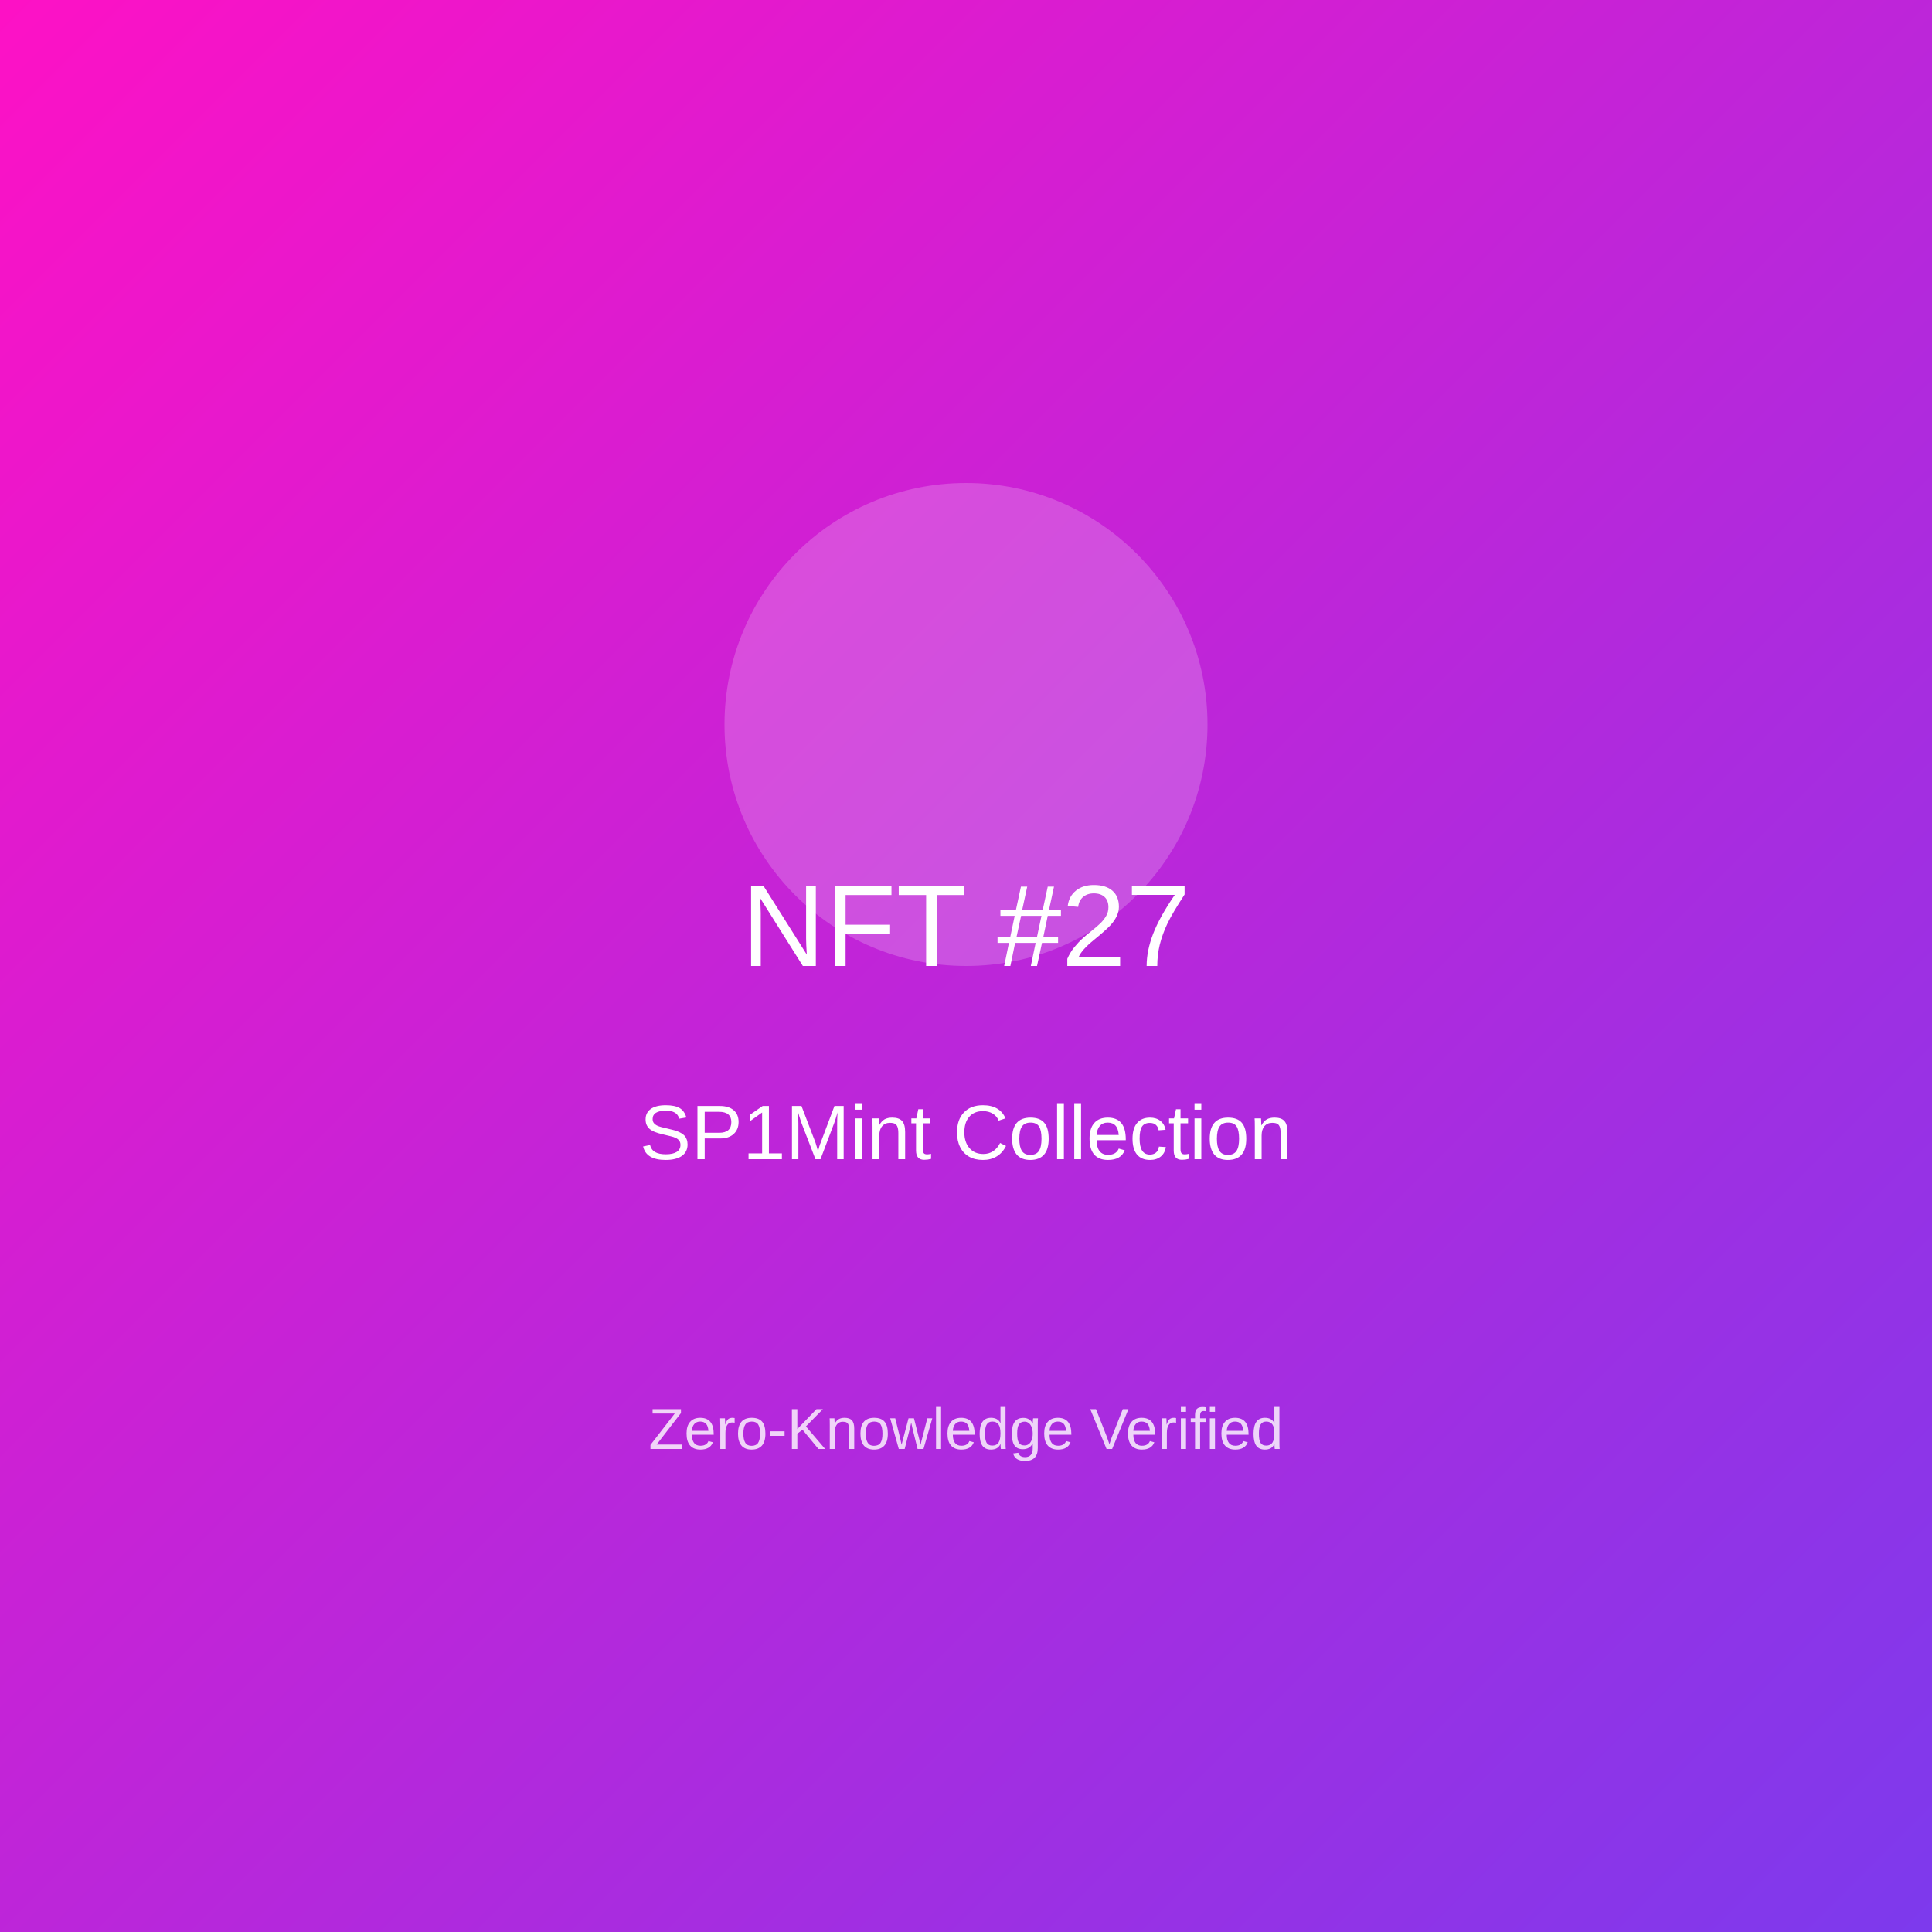
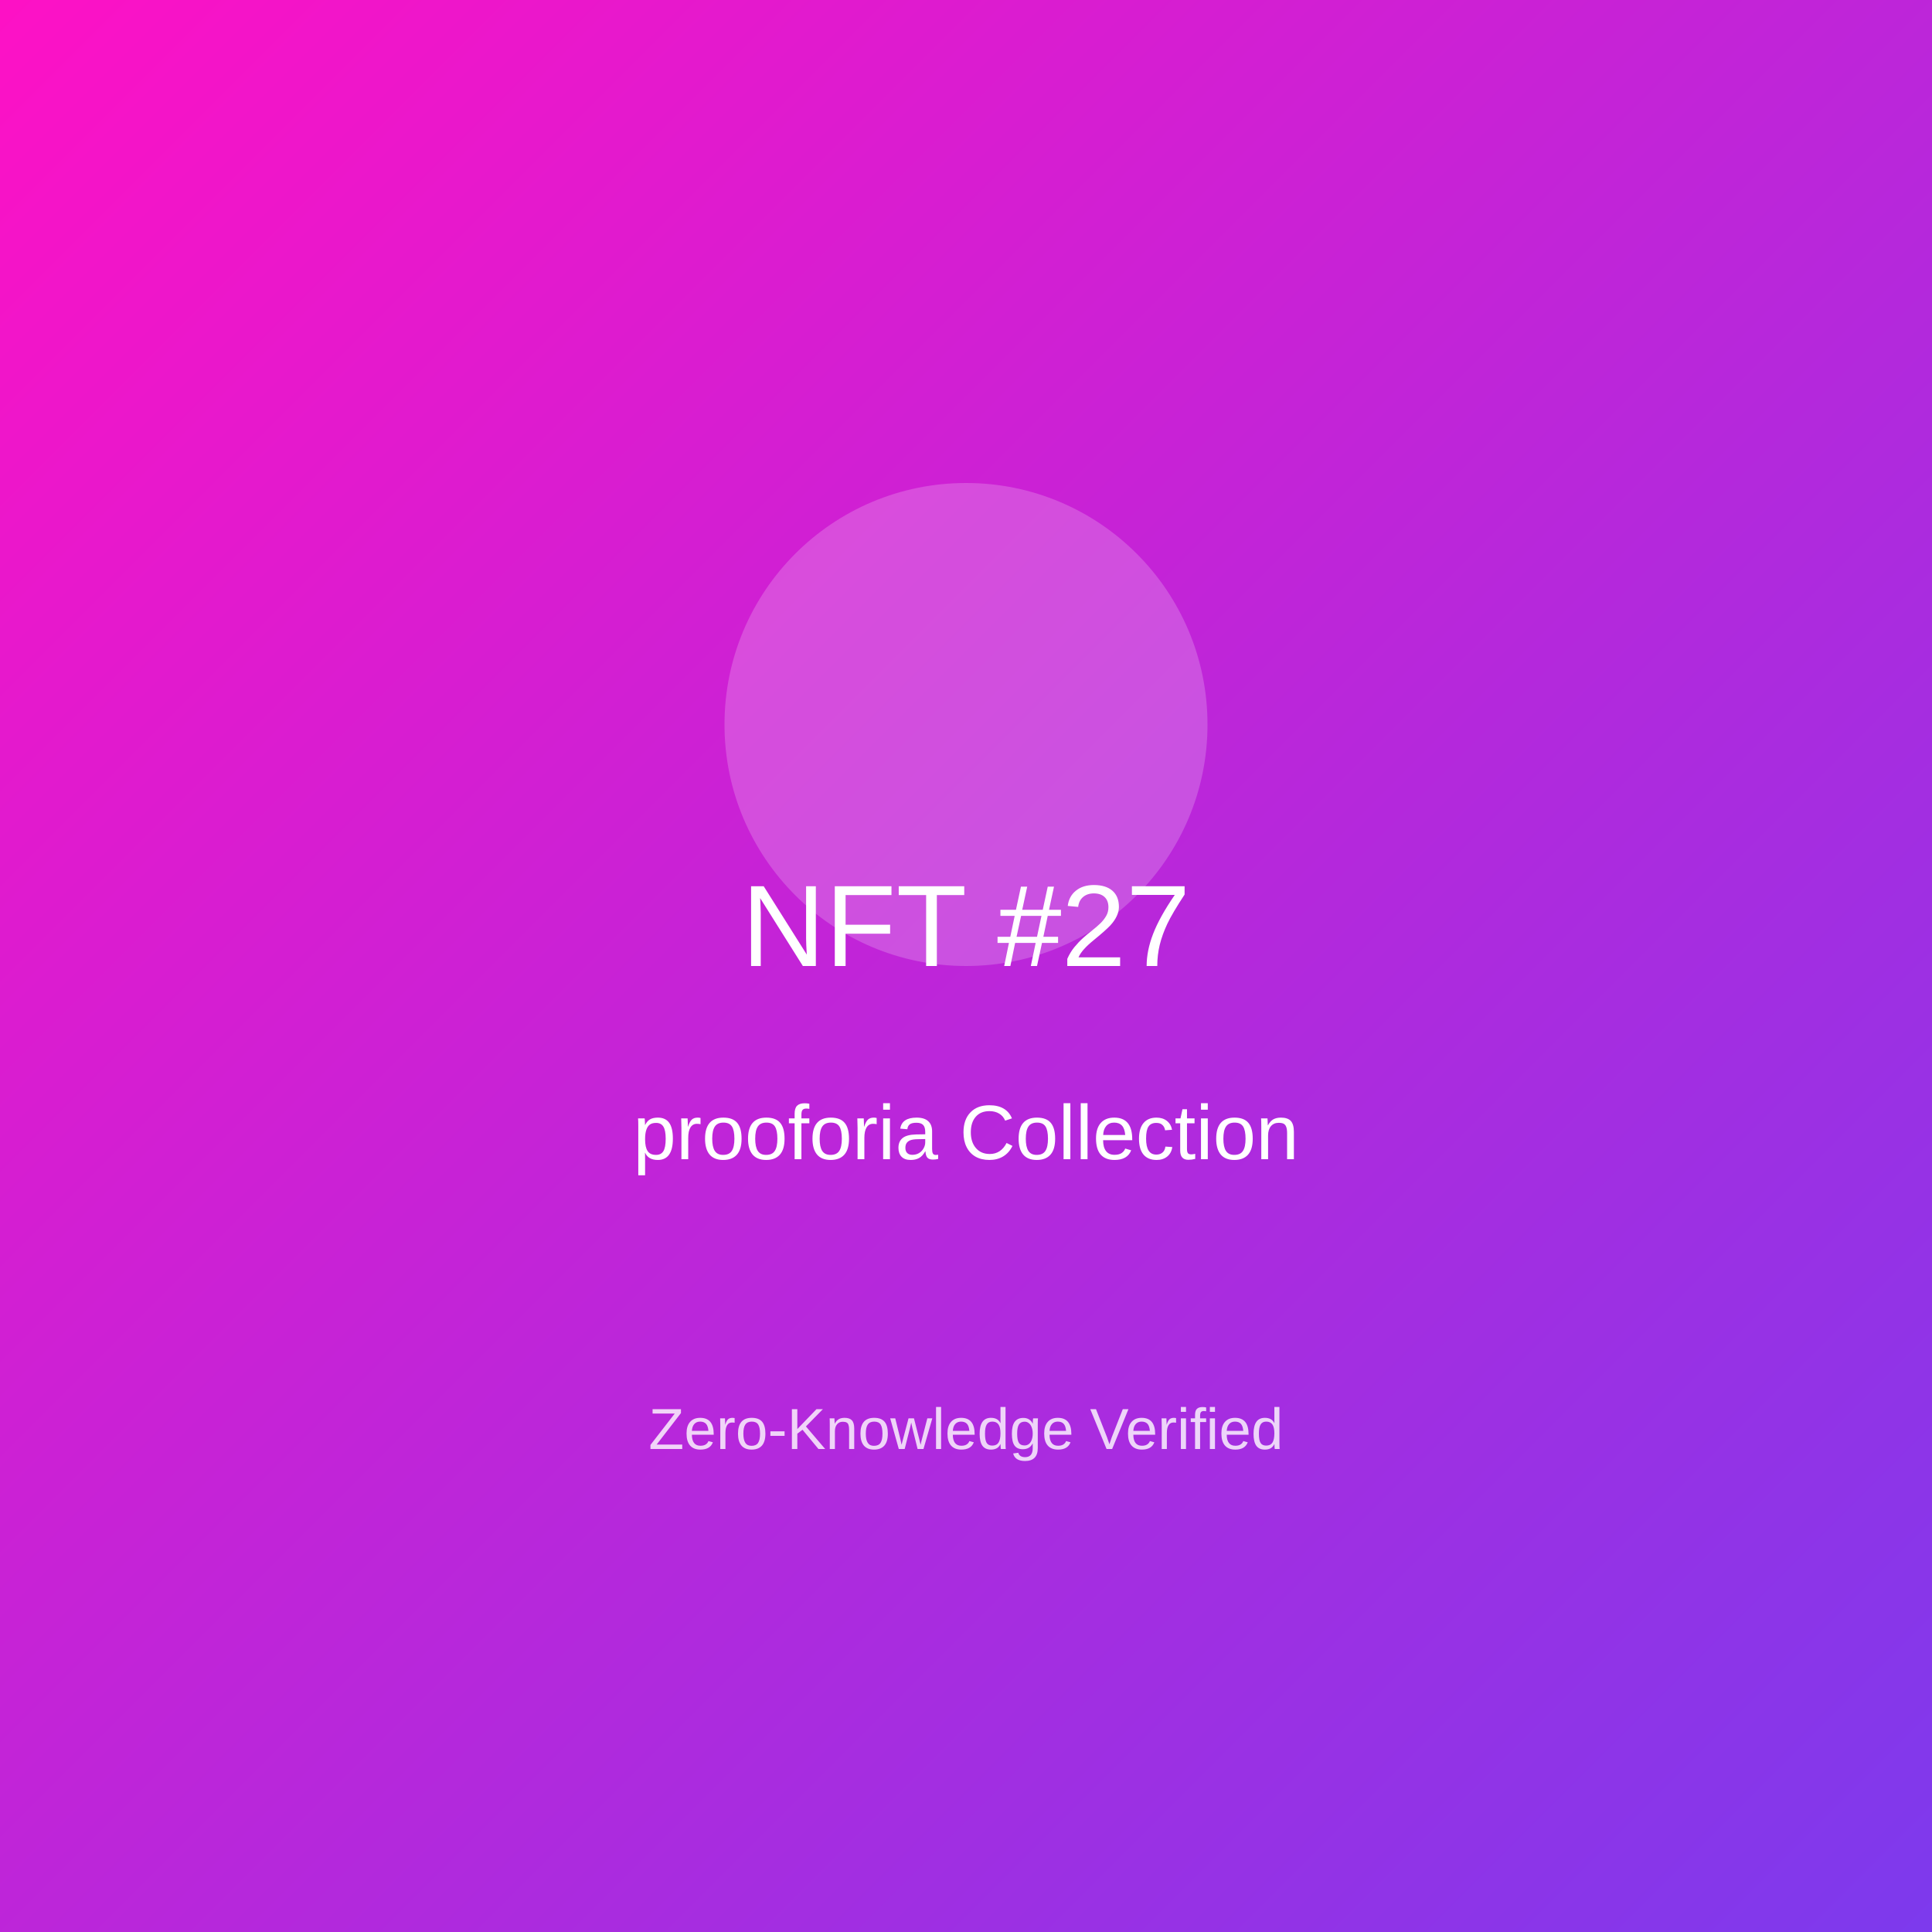
<svg xmlns="http://www.w3.org/2000/svg" width="400" height="400">
  <defs>
    <linearGradient id="grad27" x1="0%" y1="0%" x2="100%" y2="100%">
      <stop offset="0%" style="stop-color:#FE11C5;stop-opacity:1" />
      <stop offset="100%" style="stop-color:#7C3AED;stop-opacity:1" />
    </linearGradient>
  </defs>
  <rect width="100%" height="100%" fill="url(#grad27)" />
  <circle cx="200" cy="150" r="50" fill="rgba(255,255,255,0.2)" />
  <text x="200" y="200" text-anchor="middle" fill="white" font-size="24" font-family="Arial, sans-serif">NFT #27</text>
-   <text x="200" y="240" text-anchor="middle" fill="white" font-size="16" font-family="Arial, sans-serif">SP1Mint Collection</text>
+   <text x="200" y="240" text-anchor="middle" fill="white" font-size="16" font-family="Arial, sans-serif">prooforia Collection</text>
  <text x="200" y="300" text-anchor="middle" fill="rgba(255,255,255,0.8)" font-size="12" font-family="Arial, sans-serif">Zero-Knowledge Verified</text>
</svg>
